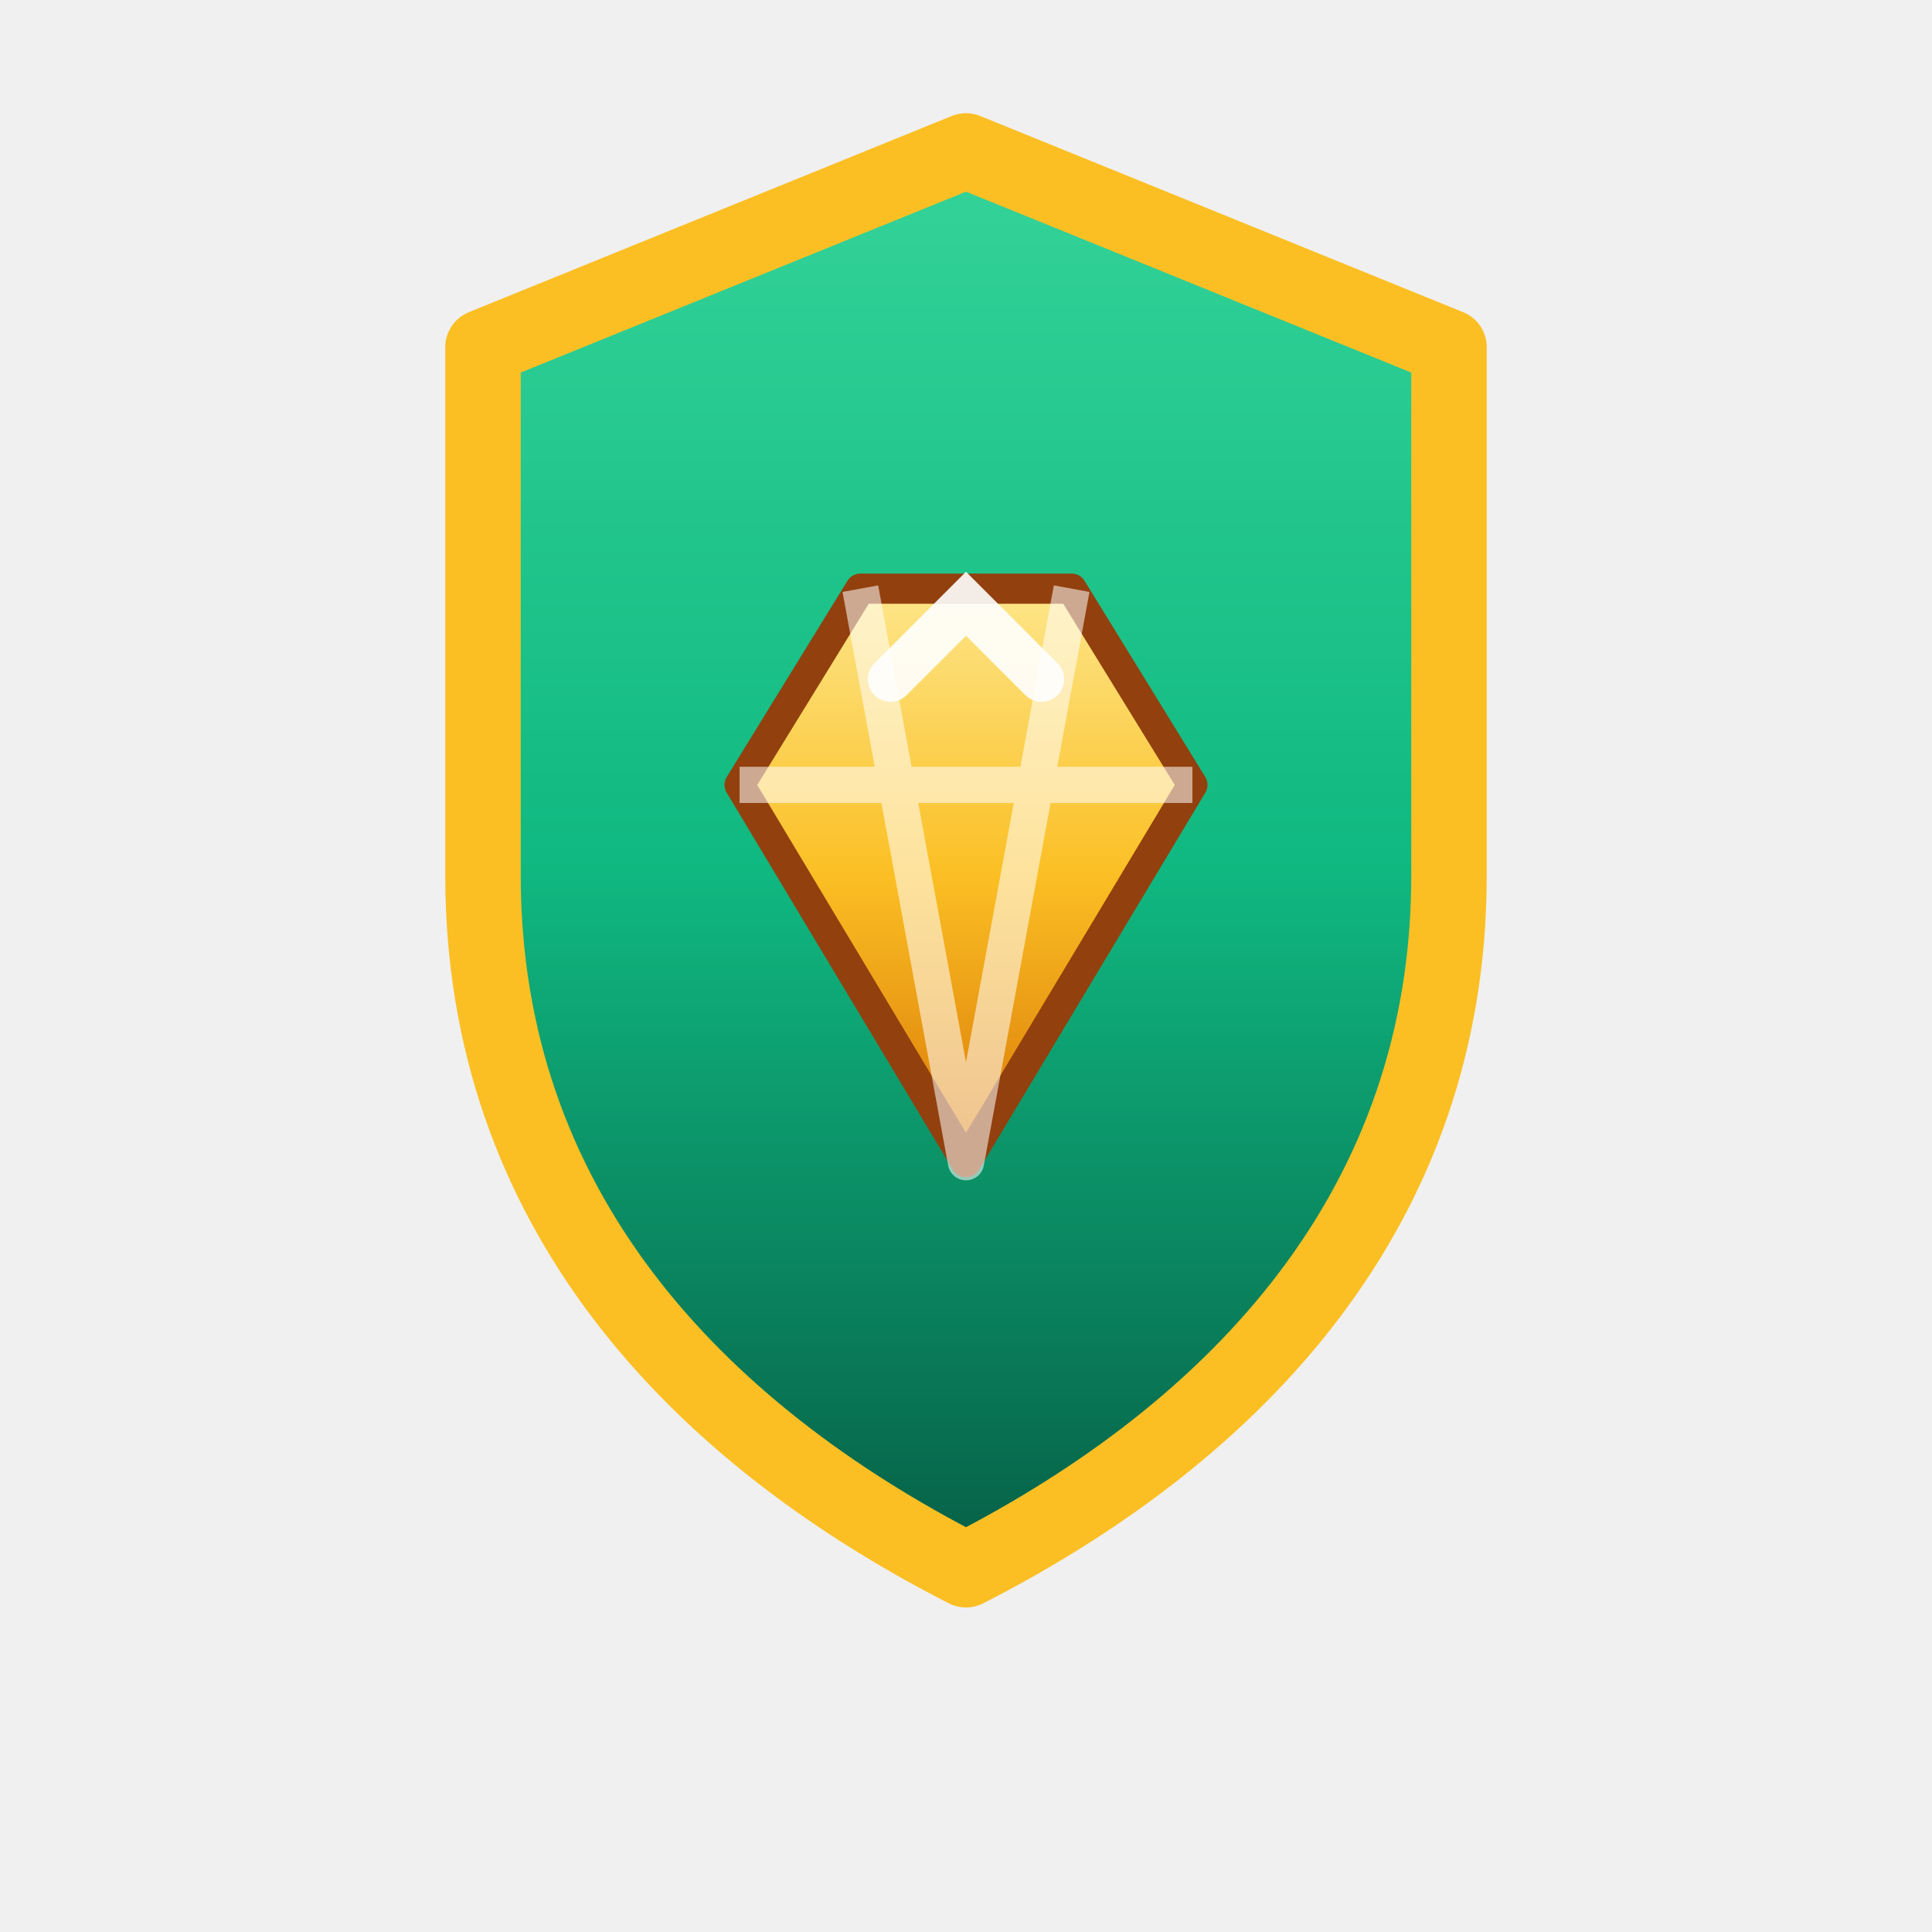
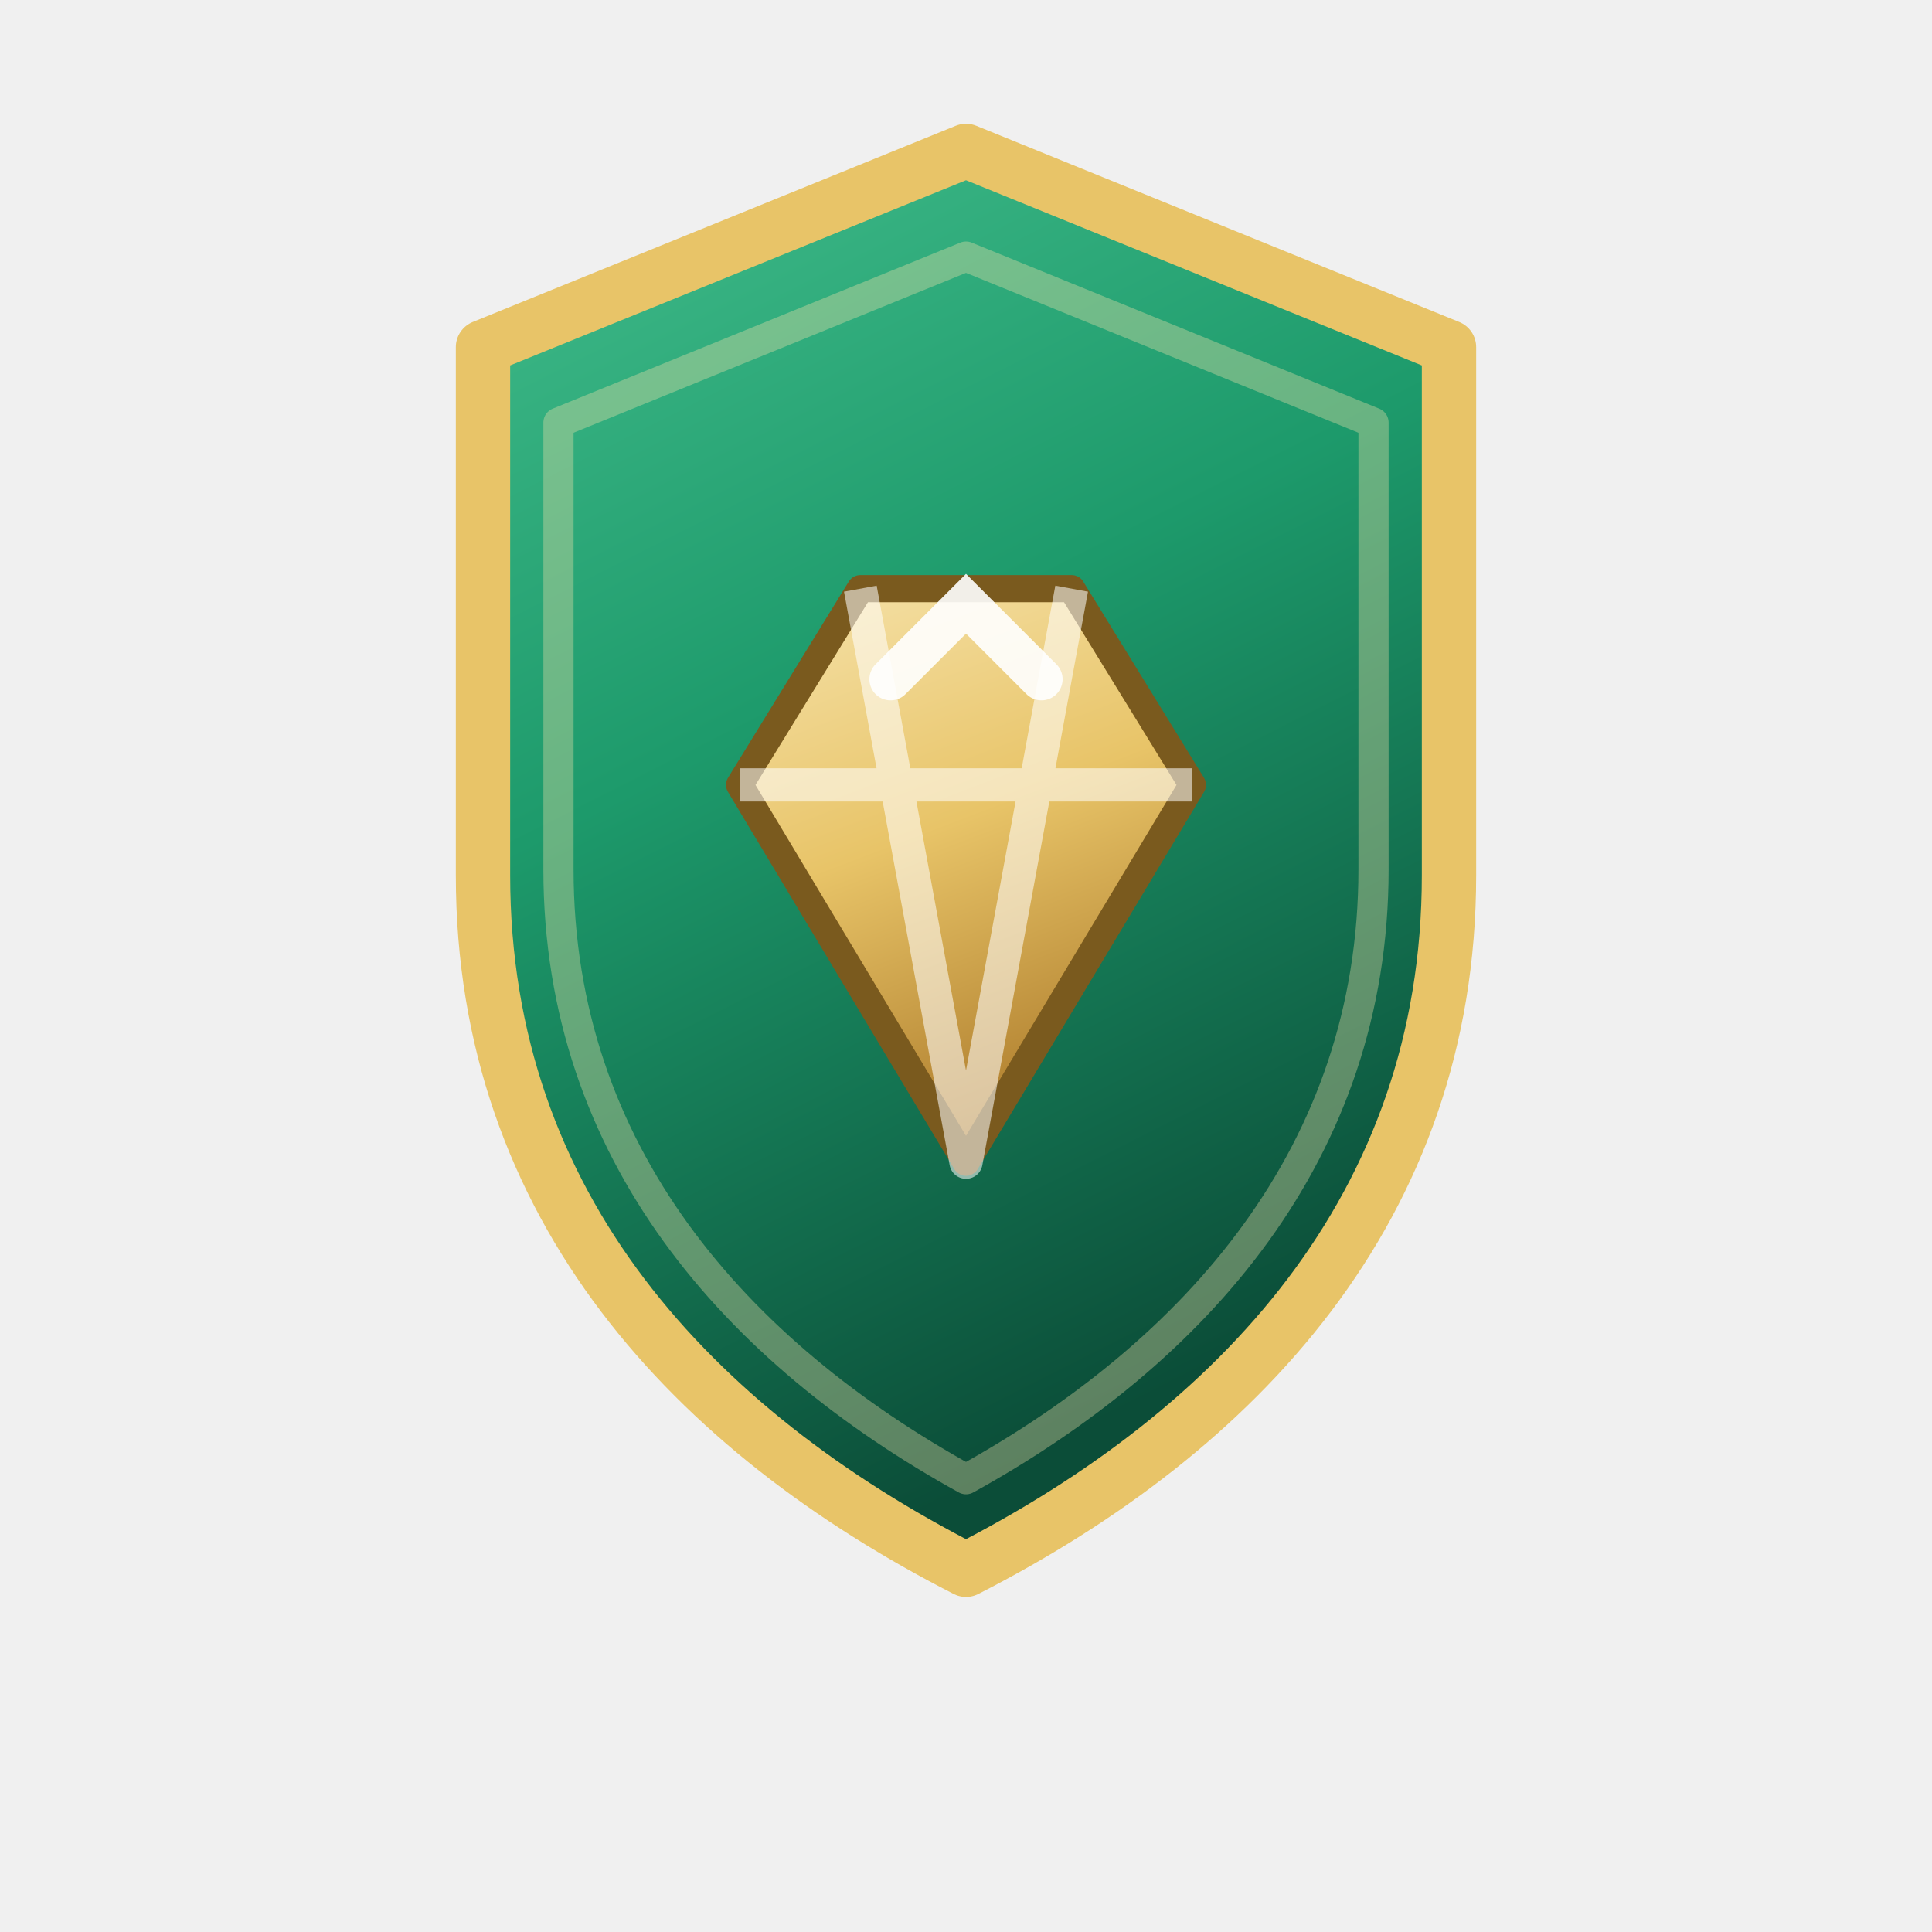
<svg xmlns="http://www.w3.org/2000/svg" viewBox="0 0 64 64" role="img" aria-label="Hazina Assist">
  <defs>
-     <linearGradient id="shield" x1="0" y1="0" x2="0" y2="1">
-       <stop offset="0" stop-color="#34d399" />
-       <stop offset="0.5" stop-color="#10b981" />
-       <stop offset="1" stop-color="#065f46" />
+     <linearGradient id="shield" x1="0" y1="0" x2="0.35" y2="1">
+       <stop offset="0" stop-color="#43bd8c" />
+       <stop offset="0.45" stop-color="#1d9a6b" />
+       <stop offset="1" stop-color="#0b4d38" />
    </linearGradient>
-     <linearGradient id="gem" x1="0" y1="0" x2="0" y2="1">
-       <stop offset="0" stop-color="#fde68a" />
-       <stop offset="0.5" stop-color="#fbbf24" />
-       <stop offset="1" stop-color="#d97706" />
+     <linearGradient id="gem" x1="0" y1="0" x2="0.3" y2="1">
+       <stop offset="0" stop-color="#f6e3ac" />
+       <stop offset="0.5" stop-color="#e8c468" />
+       <stop offset="1" stop-color="#b07f2e" />
    </linearGradient>
  </defs>
-   <path d="M32 5 L48 11.5 V29 C48 40 41 47.4 32 52 C23 47.4 16 40 16 29 V11.5 Z" fill="url(#shield)" stroke="#fbbf24" stroke-width="2.5" stroke-linejoin="round" />
-   <path d="M24.5 26 L28.5 19.5 H35.5 L39.5 26 L32 38.5 Z" fill="url(#gem)" stroke="#92400e" stroke-width="1" stroke-linejoin="round" />
-   <path d="M24.5 26 H39.5 M28.5 19.5 L32 38.5 L35.5 19.5" fill="none" stroke="#ffffff" stroke-opacity="0.55" stroke-width="1.2" stroke-linejoin="round" />
-   <path d="M29.5 22.5 L32 20 L34.5 22.5" fill="none" stroke="#ffffff" stroke-opacity="0.9" stroke-width="1.5" stroke-linecap="round" />
+   <path d="M32 5 L48 11.5 V29 C48 40 41 47.4 32 52 C23 47.4 16 40 16 29 V11.5 Z" fill="url(#shield)" stroke="#e8c468" stroke-width="1.8" stroke-linejoin="round" />
+   <path d="M32 8.5 L45.5 14 V28.8 C45.5 38.2 39.6 44.8 32 49 C24.4 44.8 18.5 38.2 18.5 28.8 V14 Z" fill="none" stroke="#f6e3ac" stroke-opacity="0.35" stroke-width="1" stroke-linejoin="round" />
+   <path d="M24.5 26 L28.5 19.5 H35.5 L39.5 26 L32 38.5 Z" fill="url(#gem)" stroke="#7a5a1e" stroke-width="0.9" stroke-linejoin="round" />
+   <path d="M24.5 26 H39.5 M28.5 19.5 L32 38.5 L35.5 19.5" fill="none" stroke="#ffffff" stroke-opacity="0.55" stroke-width="1.1" stroke-linejoin="round" />
+   <path d="M29.5 22.5 L32 20 L34.5 22.5" fill="none" stroke="#ffffff" stroke-opacity="0.9" stroke-width="1.4" stroke-linecap="round" />
</svg>
